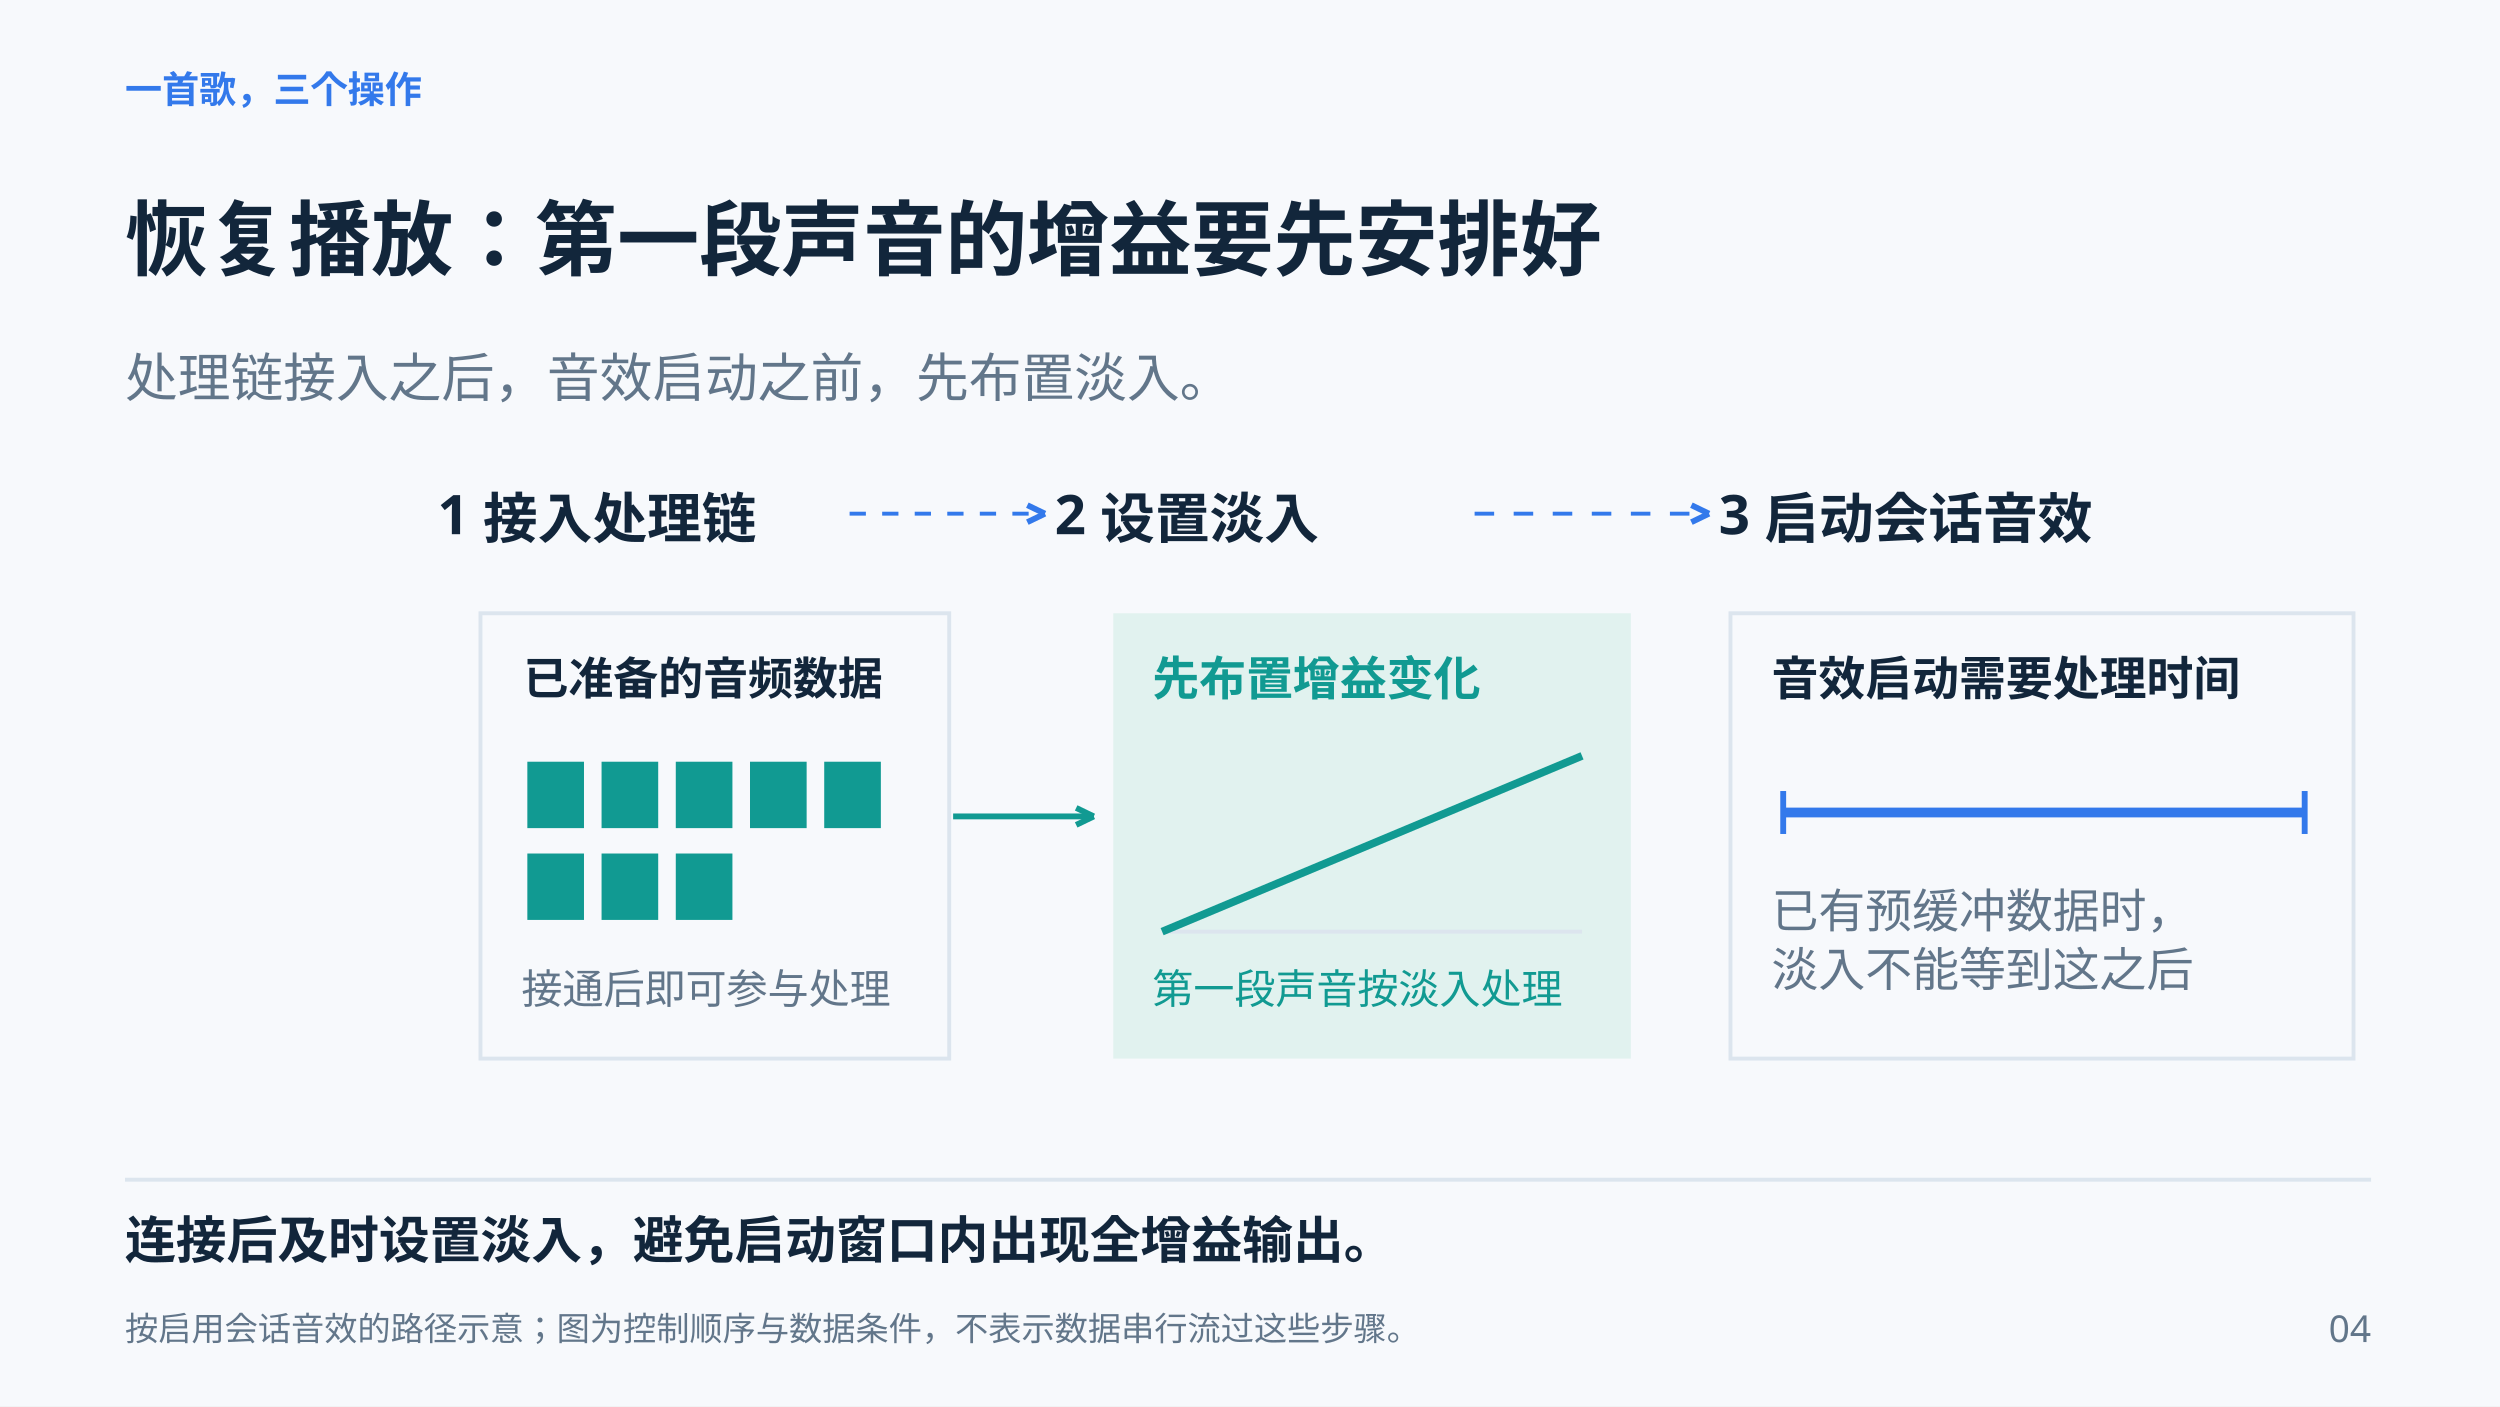
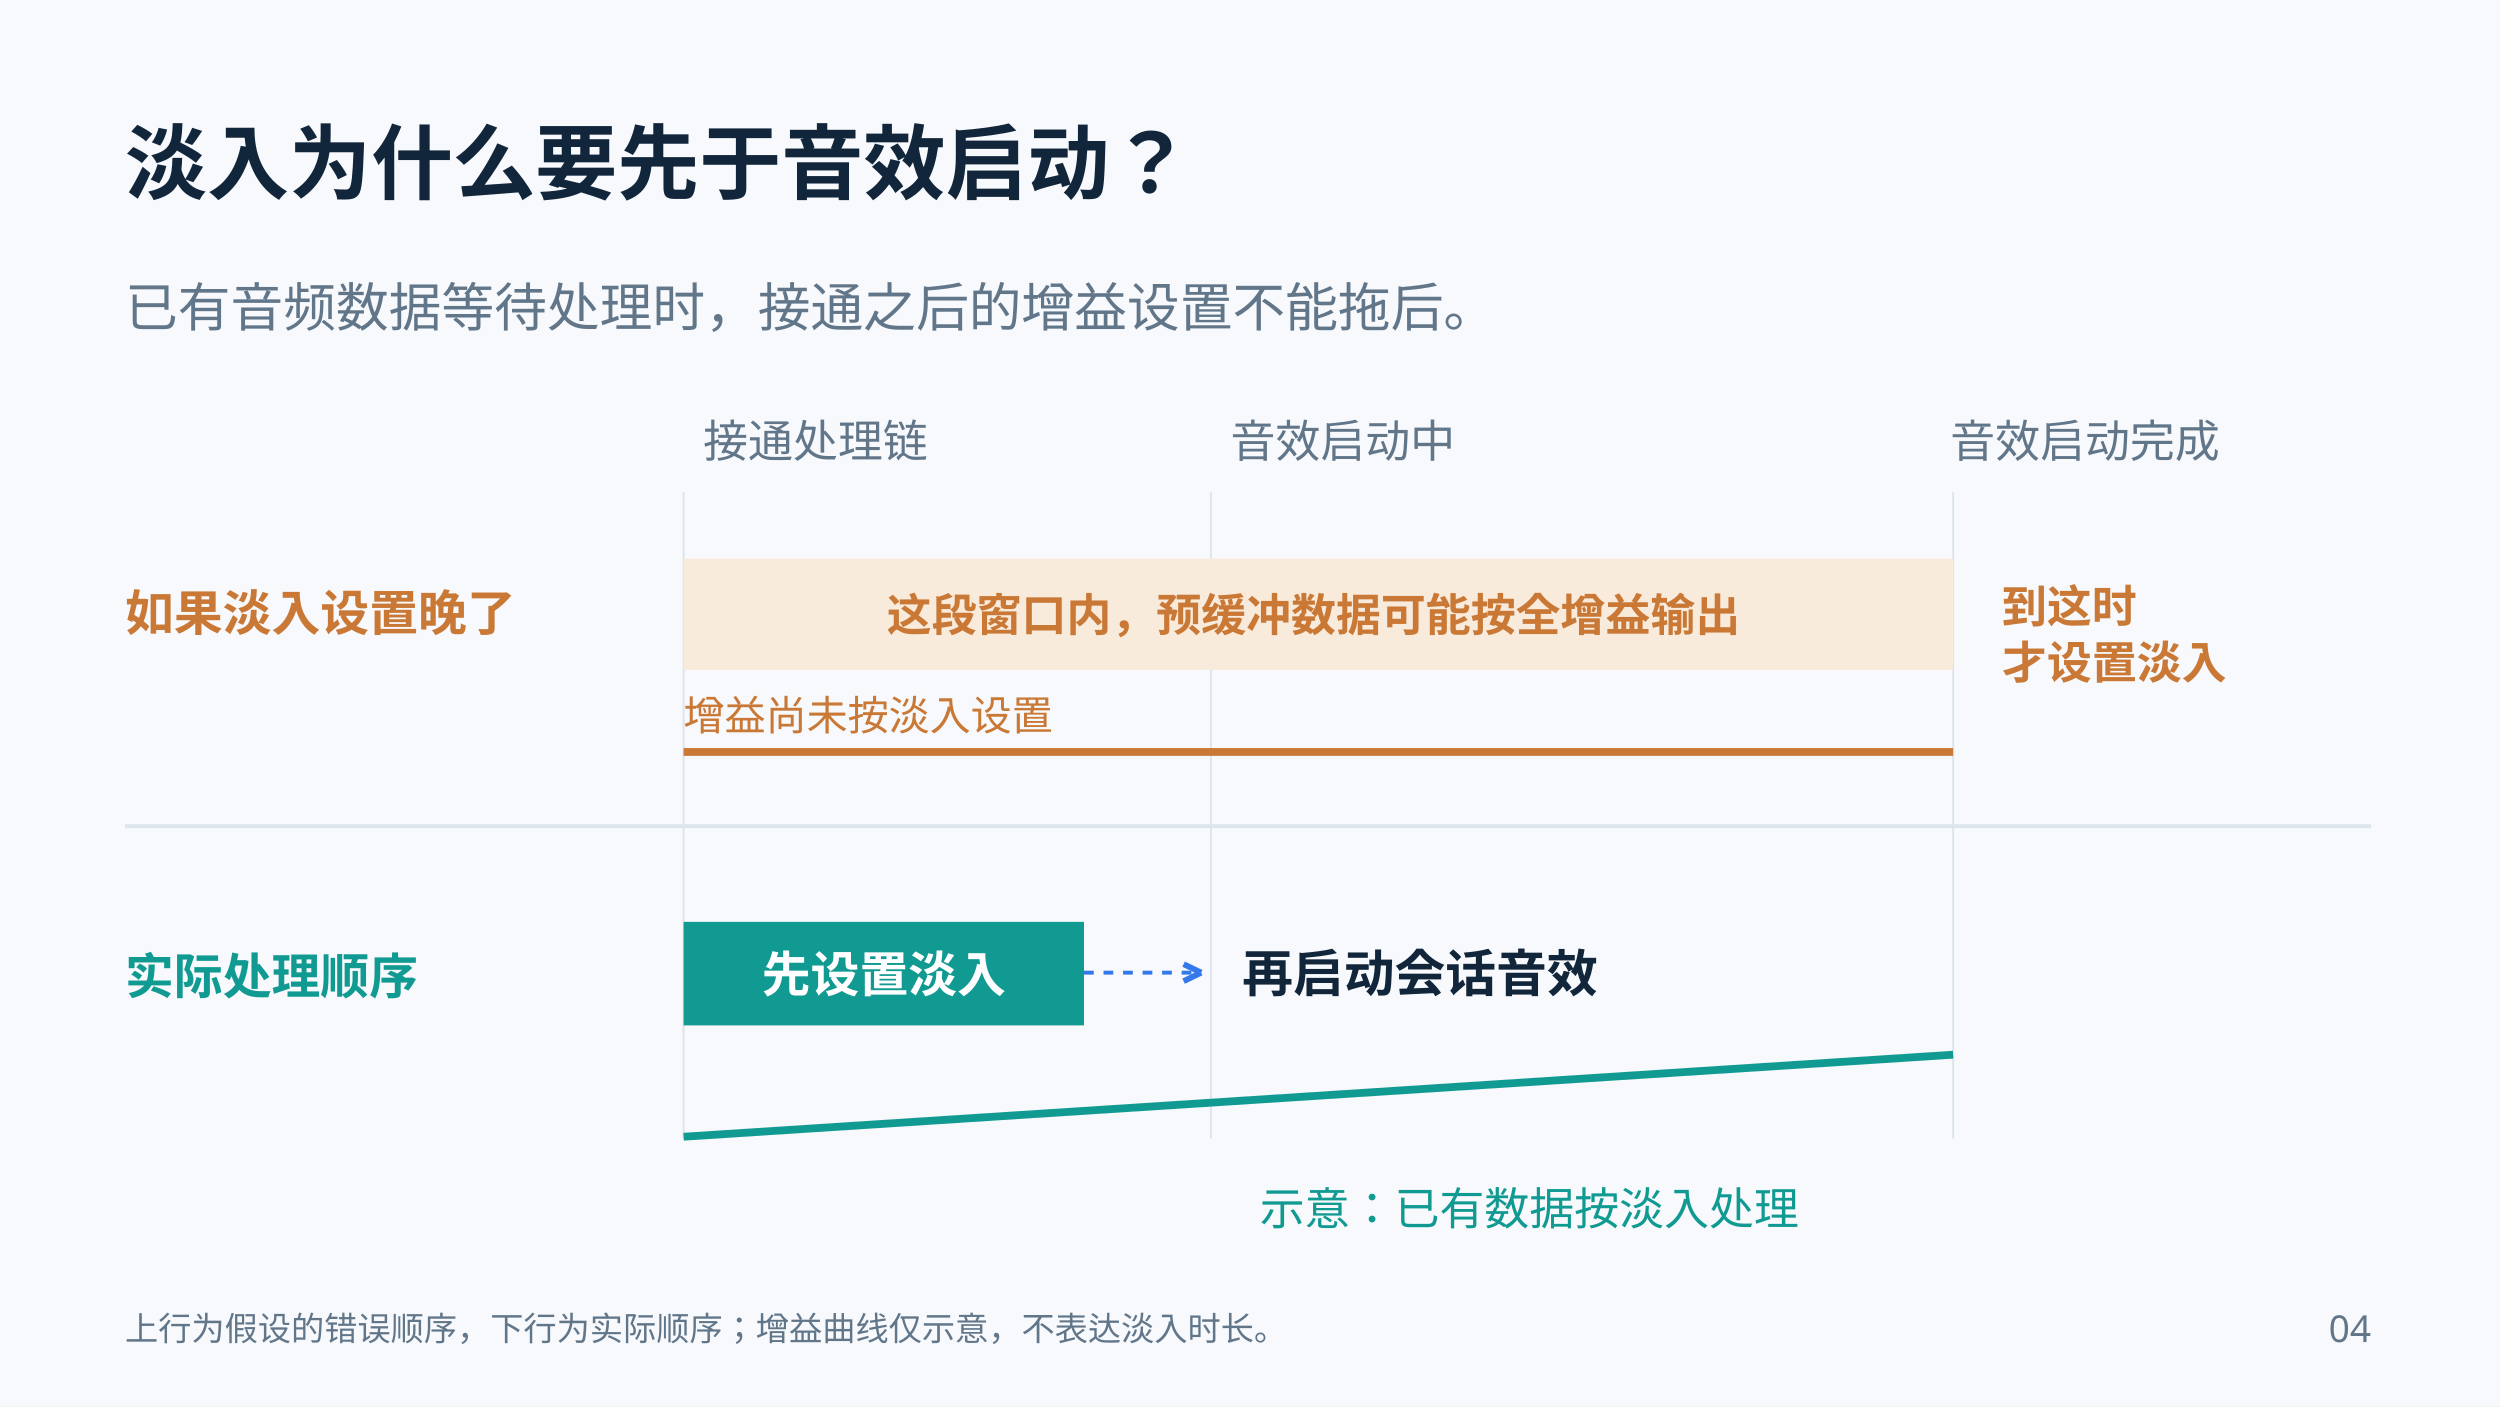
<svg xmlns="http://www.w3.org/2000/svg" width="1280" height="720" viewBox="0 0 1280 720">
  <rect width="1280" height="720" fill="#F7F9FC" />
-   <rect x="64" y="30" width="1150" height="31" fill="none" stroke="none" stroke-width="0" />
-   <text x="64" y="52.625" fill="#3379EB" font-family="Microsoft YaHei, sans-serif" font-size="19" font-weight="700" text-anchor="start">一首歌，三个操作</text>
-   <rect x="64" y="87" width="1150" height="70" fill="none" stroke="none" stroke-width="0" />
-   <text x="64" y="137.75" fill="#12263B" font-family="Microsoft YaHei, sans-serif" font-size="42" font-weight="700" text-anchor="start">恢复播放：第一段声音的增益要先安排好</text>
-   <rect x="64" y="169" width="1150" height="48" fill="none" stroke="none" stroke-width="0" />
-   <text x="64" y="203.125" fill="#62768A" font-family="Microsoft YaHei, sans-serif" font-size="27" font-weight="400" text-anchor="start">处理链接入之后，音效启动之前，先布置淡入。</text>
-   <rect x="224" y="244" width="250" height="38" fill="none" stroke="none" stroke-width="0" />
-   <text x="224" y="273.5" fill="#12263B" font-family="Microsoft YaHei, sans-serif" font-size="28" font-weight="700" text-anchor="start">1  接入处理链</text>
-   <rect x="540" y="244" width="250" height="38" fill="none" stroke="none" stroke-width="0" />
-   <text x="540" y="273.5" fill="#12263B" font-family="Microsoft YaHei, sans-serif" font-size="28" font-weight="700" text-anchor="start">2  设置淡入</text>
-   <rect x="880" y="244" width="250" height="38" fill="none" stroke="none" stroke-width="0" />
-   <text x="880" y="273.5" fill="#12263B" font-family="Microsoft YaHei, sans-serif" font-size="28" font-weight="700" text-anchor="start">3  启动会话音效</text>
-   <line x1="435" y1="263" x2="443.333" y2="263" stroke="#3379EB" stroke-width="2" />
-   <line x1="451.667" y1="263" x2="460" y2="263" stroke="#3379EB" stroke-width="2" />
-   <line x1="468.333" y1="263" x2="476.667" y2="263" stroke="#3379EB" stroke-width="2" />
-   <line x1="485" y1="263" x2="493.333" y2="263" stroke="#3379EB" stroke-width="2" />
-   <line x1="501.667" y1="263" x2="510" y2="263" stroke="#3379EB" stroke-width="2" />
-   <line x1="518.333" y1="263" x2="526.667" y2="263" stroke="#3379EB" stroke-width="2" />
-   <line x1="525.996" y1="267.35" x2="535" y2="263" stroke="#3379EB" stroke-width="3" />
-   <line x1="525.996" y1="258.65" x2="535" y2="263" stroke="#3379EB" stroke-width="3" />
-   <line x1="755" y1="263" x2="765" y2="263" stroke="#3379EB" stroke-width="2" />
-   <line x1="775" y1="263" x2="785" y2="263" stroke="#3379EB" stroke-width="2" />
-   <line x1="795" y1="263" x2="805" y2="263" stroke="#3379EB" stroke-width="2" />
-   <line x1="815" y1="263" x2="825" y2="263" stroke="#3379EB" stroke-width="2" />
-   <line x1="835" y1="263" x2="845" y2="263" stroke="#3379EB" stroke-width="2" />
-   <line x1="855" y1="263" x2="865" y2="263" stroke="#3379EB" stroke-width="2" />
-   <line x1="865.996" y1="267.35" x2="875" y2="263" stroke="#3379EB" stroke-width="3" />
-   <line x1="865.996" y1="258.65" x2="875" y2="263" stroke="#3379EB" stroke-width="3" />
-   <rect x="246" y="314" width="240" height="228" fill="none" stroke="#DCE5EE" stroke-width="2" />
-   <rect x="268" y="329" width="200" height="36" fill="none" stroke="none" stroke-width="0" />
-   <text x="268" y="355.625" fill="#12263B" font-family="Microsoft YaHei, sans-serif" font-size="23" font-weight="700" text-anchor="start">已准备的音频数据</text>
-   <rect x="270" y="390" width="29" height="34" fill="#119A92" stroke="none" stroke-width="0" />
-   <rect x="308" y="390" width="29" height="34" fill="#119A92" stroke="none" stroke-width="0" />
-   <rect x="346" y="390" width="29" height="34" fill="#119A92" stroke="none" stroke-width="0" />
-   <rect x="384" y="390" width="29" height="34" fill="#119A92" stroke="none" stroke-width="0" />
-   <rect x="422" y="390" width="29" height="34" fill="#119A92" stroke="none" stroke-width="0" />
-   <rect x="270" y="437" width="29" height="34" fill="#119A92" stroke="none" stroke-width="0" />
-   <rect x="308" y="437" width="29" height="34" fill="#119A92" stroke="none" stroke-width="0" />
-   <rect x="346" y="437" width="29" height="34" fill="#119A92" stroke="none" stroke-width="0" />
-   <rect x="267" y="491" width="205" height="30" fill="none" stroke="none" stroke-width="0" />
-   <text x="267" y="513.875" fill="#62768A" font-family="Microsoft YaHei, sans-serif" font-size="21" font-weight="400" text-anchor="start">接通后即可参与处理</text>
-   <line x1="488" y1="418" x2="560" y2="418" stroke="#119A92" stroke-width="3" />
-   <line x1="550.996" y1="422.35" x2="560" y2="418" stroke="#119A92" stroke-width="3" />
-   <line x1="550.996" y1="413.65" x2="560" y2="418" stroke="#119A92" stroke-width="3" />
-   <rect x="570" y="314" width="265" height="228" fill="#E1F2EF" stroke="none" stroke-width="0" />
-   <rect x="590" y="329" width="225" height="36" fill="none" stroke="none" stroke-width="0" />
-   <text x="590" y="356" fill="#119A92" font-family="Microsoft YaHei, sans-serif" font-size="24" font-weight="700" text-anchor="start">先布置增益变化</text>
-   <line x1="595" y1="477" x2="810" y2="477" stroke="#DCE5EE" stroke-width="2" />
-   <line x1="595" y1="477" x2="810" y2="387" stroke="#119A92" stroke-width="4" />
-   <rect x="590" y="491" width="225" height="30" fill="none" stroke="none" stroke-width="0" />
-   <text x="590" y="513.875" fill="#119A92" font-family="Microsoft YaHei, sans-serif" font-size="21" font-weight="400" text-anchor="start">第一段声音按淡入处理</text>
-   <rect x="886" y="314" width="319" height="228" fill="none" stroke="#DCE5EE" stroke-width="2" />
-   <rect x="907" y="329" width="280" height="36" fill="none" stroke="none" stroke-width="0" />
-   <text x="907" y="356" fill="#12263B" font-family="Microsoft YaHei, sans-serif" font-size="24" font-weight="700" text-anchor="start">音效启动需要处理时间</text>
-   <line x1="913" y1="416" x2="1180" y2="416" stroke="#3379EB" stroke-width="5" />
-   <line x1="913" y1="405" x2="913" y2="427" stroke="#3379EB" stroke-width="3" />
-   <line x1="1180" y1="405" x2="1180" y2="427" stroke="#3379EB" stroke-width="3" />
-   <rect x="907" y="446" width="270" height="70" fill="none" stroke="none" stroke-width="0" />
-   <text x="907" y="475" fill="#62768A" font-family="Microsoft YaHei, sans-serif" font-size="24" font-weight="400" text-anchor="start">已有预缓冲数据时，</text>
-   <text x="907" y="505" fill="#62768A" font-family="Microsoft YaHei, sans-serif" font-size="24" font-weight="400" text-anchor="start">淡入不能等到这之后</text>
-   <line x1="64" y1="604" x2="1214" y2="604" stroke="#DCE5EE" stroke-width="2" />
-   <rect x="64" y="617" width="1140" height="35" fill="none" stroke="none" stroke-width="0" />
-   <text x="64" y="644.25" fill="#12263B" font-family="Microsoft YaHei, sans-serif" font-size="26" font-weight="700" text-anchor="start">连接后及时设置淡入，避免启动窗口内出现全增益输出。</text>
+   <rect x="64" y="48" width="1150" height="70" fill="none" stroke="none" stroke-width="0" />
+   <text x="64" y="98.75" fill="#12263B" font-family="Microsoft YaHei, sans-serif" font-size="42" font-weight="700" text-anchor="start">淡入为什么要先于音效启动？</text>
+   <rect x="64" y="136" width="1140" height="42" fill="none" stroke="none" stroke-width="0" />
+   <text x="64" y="167.125" fill="#62768A" font-family="Microsoft YaHei, sans-serif" font-size="27" font-weight="400" text-anchor="start">已有音频数据等待处理时，接通之后的增益设置不能拖后。</text>
+   <rect x="300" y="208" width="235" height="35" fill="none" stroke="none" stroke-width="0" />
+   <text x="417.5" y="234.125" fill="#62768A" font-family="Microsoft YaHei, sans-serif" font-size="23" font-weight="400" text-anchor="middle">接通处理链</text>
+   <line x1="350" y1="252" x2="350" y2="583" stroke="#DCE5EE" stroke-width="1" />
+   <rect x="570" y="208" width="235" height="35" fill="none" stroke="none" stroke-width="0" />
+   <text x="687.5" y="234.125" fill="#62768A" font-family="Microsoft YaHei, sans-serif" font-size="23" font-weight="400" text-anchor="middle">音效启动中</text>
+   <line x1="620" y1="252" x2="620" y2="583" stroke="#DCE5EE" stroke-width="1" />
+   <rect x="950" y="208" width="235" height="35" fill="none" stroke="none" stroke-width="0" />
+   <text x="1067.5" y="234.125" fill="#62768A" font-family="Microsoft YaHei, sans-serif" font-size="23" font-weight="400" text-anchor="middle">音效启动完成</text>
+   <line x1="1000" y1="252" x2="1000" y2="583" stroke="#DCE5EE" stroke-width="1" />
+   <rect x="64" y="281" width="230" height="65" fill="none" stroke="none" stroke-width="0" />
+   <text x="64" y="322.875" fill="#C97835" font-family="Microsoft YaHei, sans-serif" font-size="25" font-weight="700" text-anchor="start">如果淡入设置晚了</text>
+   <rect x="350" y="286" width="650" height="57" fill="#F9EBDC" stroke="none" stroke-width="0" />
+   <rect x="365" y="297" width="615" height="35" fill="none" stroke="none" stroke-width="0" />
+   <text x="672.5" y="323.125" fill="#C97835" font-family="Microsoft YaHei, sans-serif" font-size="23" font-weight="700" text-anchor="middle">这段窗口内，预缓冲数据可能按全增益输出</text>
+   <line x1="350" y1="385" x2="1000" y2="385" stroke="#C97835" stroke-width="4" />
+   <rect x="350" y="351" width="390" height="30" fill="none" stroke="none" stroke-width="0" />
+   <text x="350" y="373.875" fill="#C97835" font-family="Microsoft YaHei, sans-serif" font-size="21" font-weight="400" text-anchor="start">增益尚未按淡入设置</text>
+   <rect x="1025" y="292" width="175" height="65" fill="none" stroke="none" stroke-width="0" />
+   <text x="1025" y="318.75" fill="#C97835" font-family="Microsoft YaHei, sans-serif" font-size="23" font-weight="700" text-anchor="start">到这时</text>
+   <text x="1025" y="347.5" fill="#C97835" font-family="Microsoft YaHei, sans-serif" font-size="23" font-weight="700" text-anchor="start">才设置淡入</text>
+   <line x1="64" y1="423" x2="1214" y2="423" stroke="#DCE5EE" stroke-width="2" />
+   <rect x="64" y="467" width="230" height="65" fill="none" stroke="none" stroke-width="0" />
+   <text x="64" y="508.875" fill="#119A92" font-family="Microsoft YaHei, sans-serif" font-size="25" font-weight="700" text-anchor="start">实际处理顺序</text>
+   <rect x="350" y="472" width="205" height="53" fill="#119A92" stroke="none" stroke-width="0" />
+   <rect x="362" y="478" width="181" height="41" fill="none" stroke="none" stroke-width="0" />
+   <text x="452.5" y="507.875" fill="#FFFFFF" font-family="Microsoft YaHei, sans-serif" font-size="25" font-weight="700" text-anchor="middle">先设置淡入</text>
+   <line x1="555" y1="498" x2="560" y2="498" stroke="#3379EB" stroke-width="2" />
+   <line x1="565" y1="498" x2="570" y2="498" stroke="#3379EB" stroke-width="2" />
+   <line x1="575" y1="498" x2="580" y2="498" stroke="#3379EB" stroke-width="2" />
+   <line x1="585" y1="498" x2="590" y2="498" stroke="#3379EB" stroke-width="2" />
+   <line x1="595" y1="498" x2="600" y2="498" stroke="#3379EB" stroke-width="2" />
+   <line x1="605" y1="498" x2="610" y2="498" stroke="#3379EB" stroke-width="2" />
+   <line x1="605.996" y1="502.35" x2="615" y2="498" stroke="#3379EB" stroke-width="3" />
+   <line x1="605.996" y1="493.65" x2="615" y2="498" stroke="#3379EB" stroke-width="3" />
+   <rect x="636" y="473" width="360" height="50" fill="none" stroke="none" stroke-width="0" />
+   <text x="636" y="507.75" fill="#12263B" font-family="Microsoft YaHei, sans-serif" font-size="26" font-weight="700" text-anchor="start">再启动会话音效</text>
+   <line x1="350" y1="582" x2="1000" y2="540" stroke="#119A92" stroke-width="4" />
+   <rect x="645" y="601" width="510" height="35" fill="none" stroke="none" stroke-width="0" />
+   <text x="645" y="627.125" fill="#119A92" font-family="Microsoft YaHei, sans-serif" font-size="23" font-weight="400" text-anchor="start">示意：已有数据按淡入处理</text>
  <rect x="64" y="665" width="1070" height="30" fill="none" stroke="none" stroke-width="0" />
-   <text x="64" y="686.375" fill="#62768A" font-family="Microsoft YaHei, sans-serif" font-size="17" font-weight="400" text-anchor="start">按启用会话音效的路径示意；图为控制顺序与数据条件，不表示数据串行流过这些步骤。</text>
+   <text x="64" y="686.375" fill="#62768A" font-family="Microsoft YaHei, sans-serif" font-size="17" font-weight="400" text-anchor="start">上行为假设的错误顺序，下行为实际顺序；增益曲线仅示意，不表达淡入时长。</text>
  <rect x="1157" y="665" width="57" height="30" fill="none" stroke="none" stroke-width="0" />
  <text x="1214" y="687.125" fill="#62768A" font-family="Microsoft YaHei, sans-serif" font-size="19" font-weight="400" text-anchor="end">04</text>
</svg>
